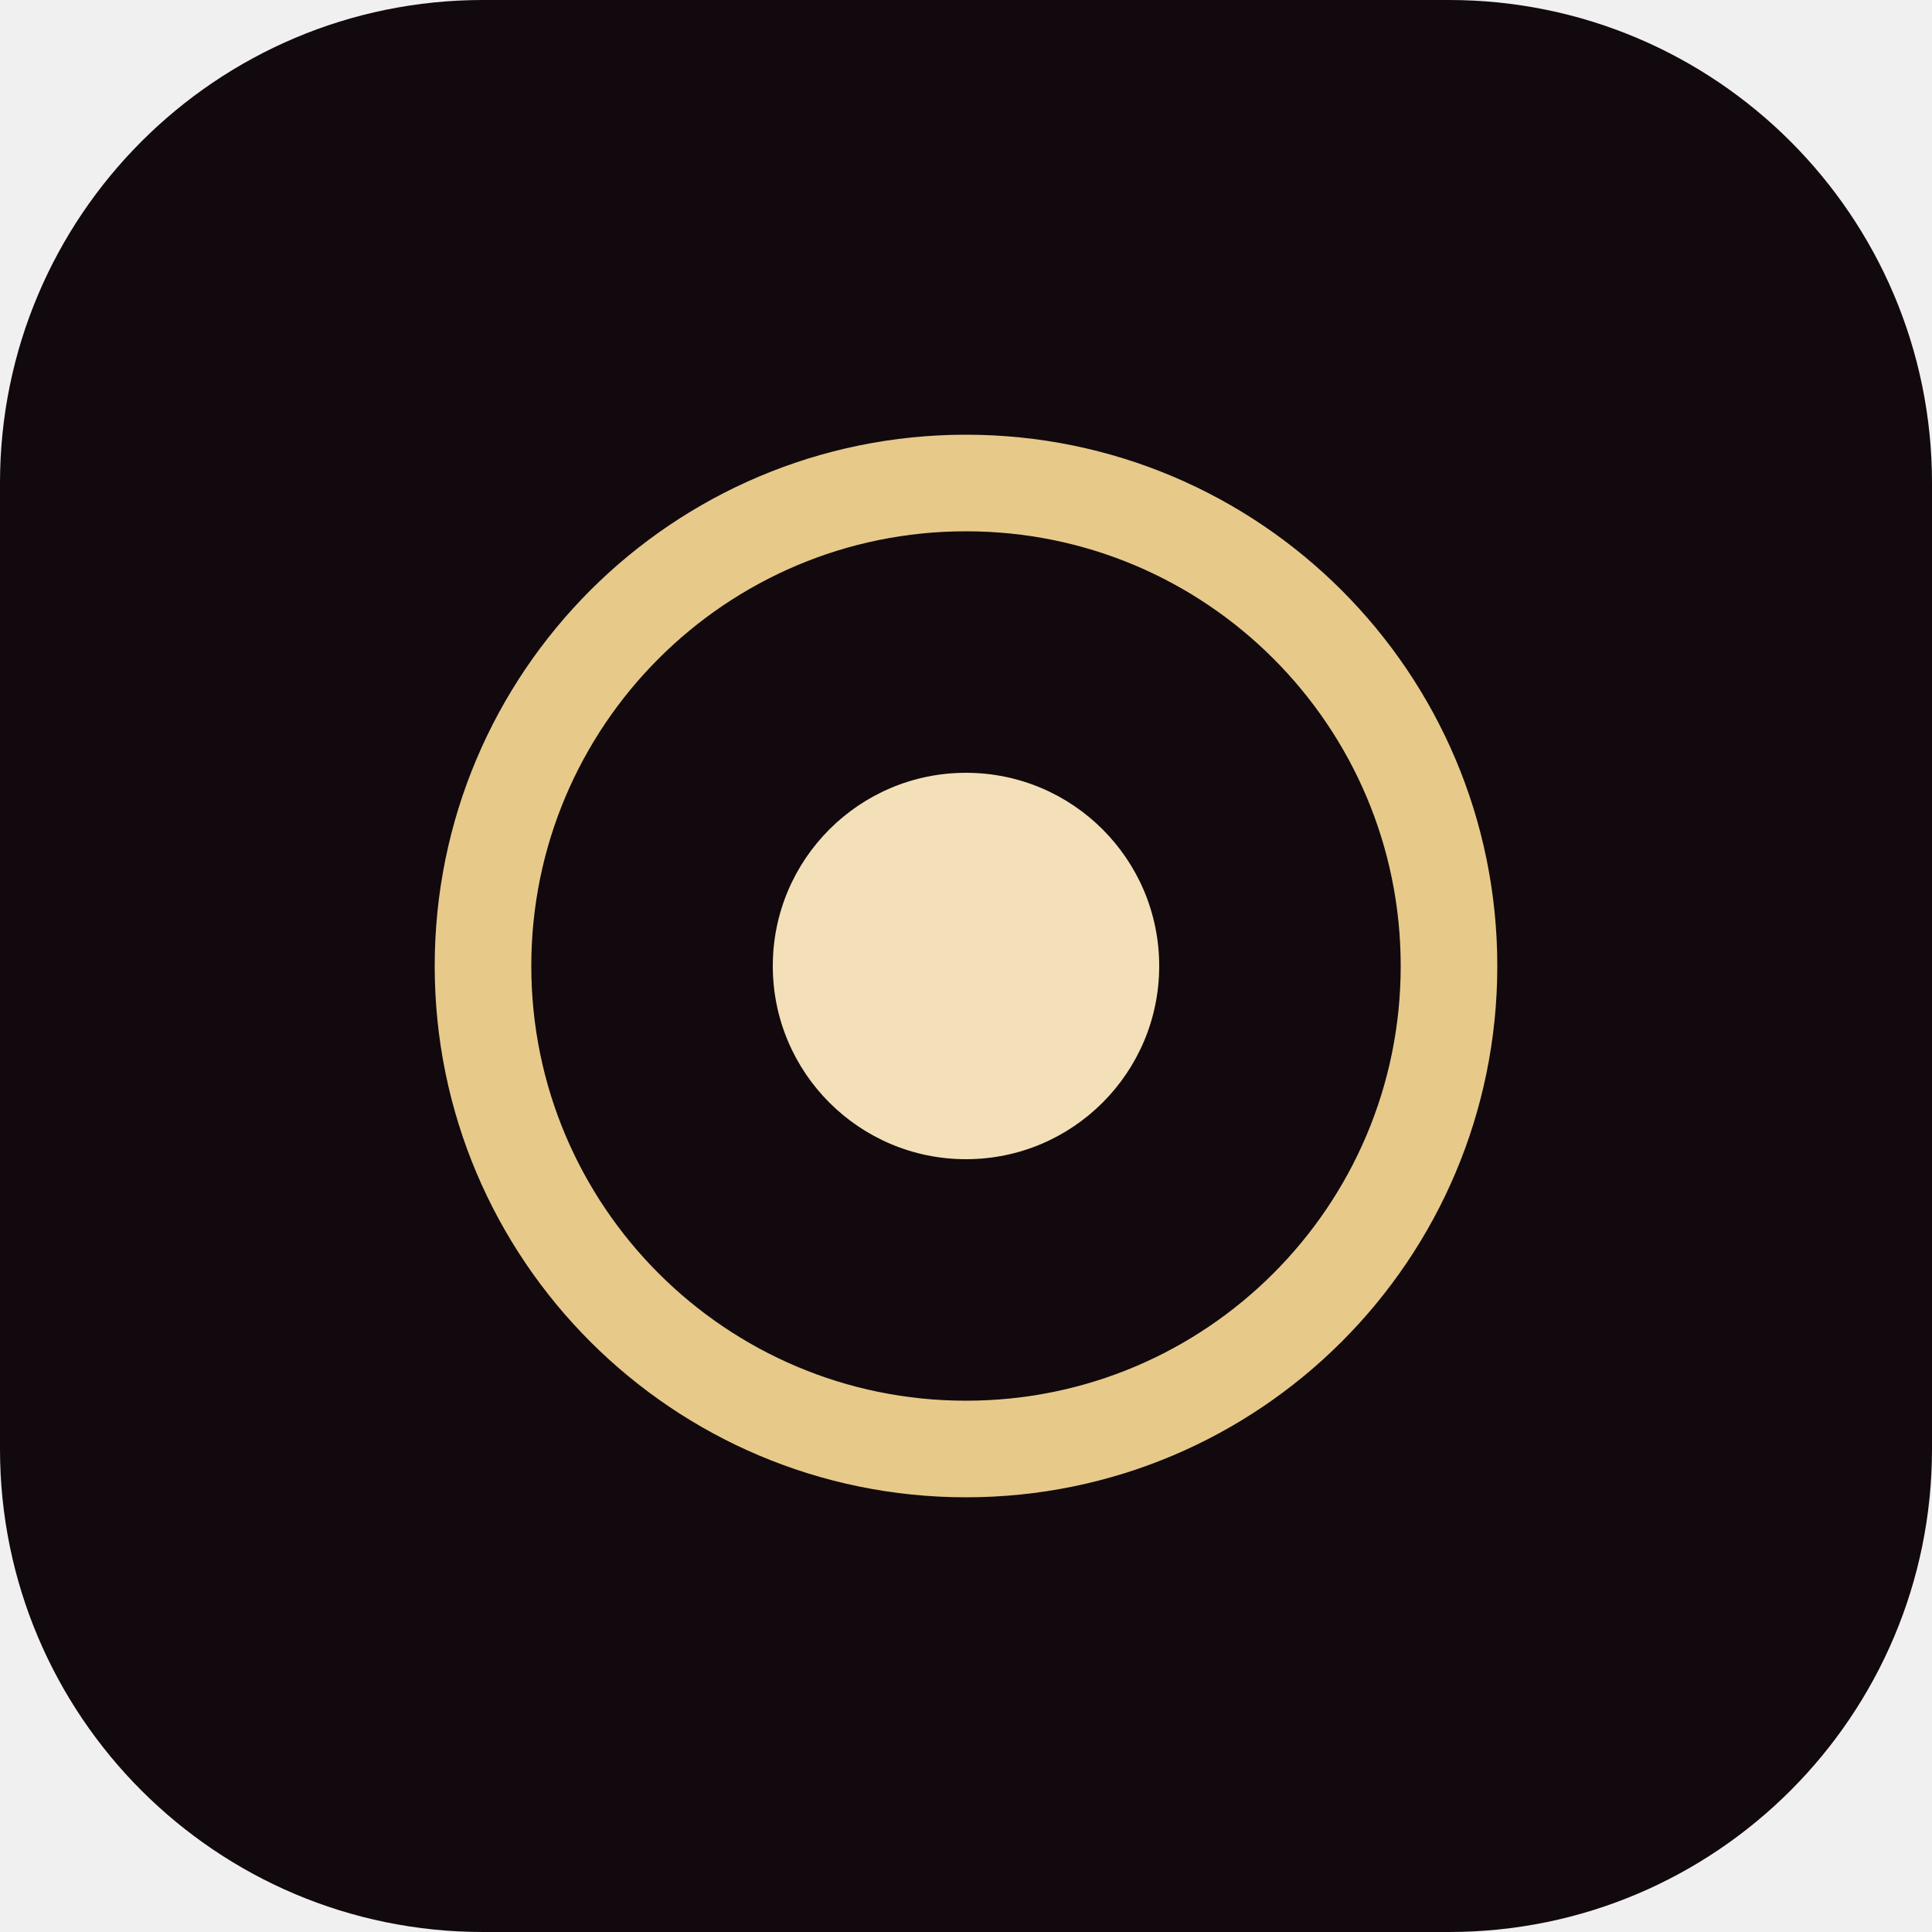
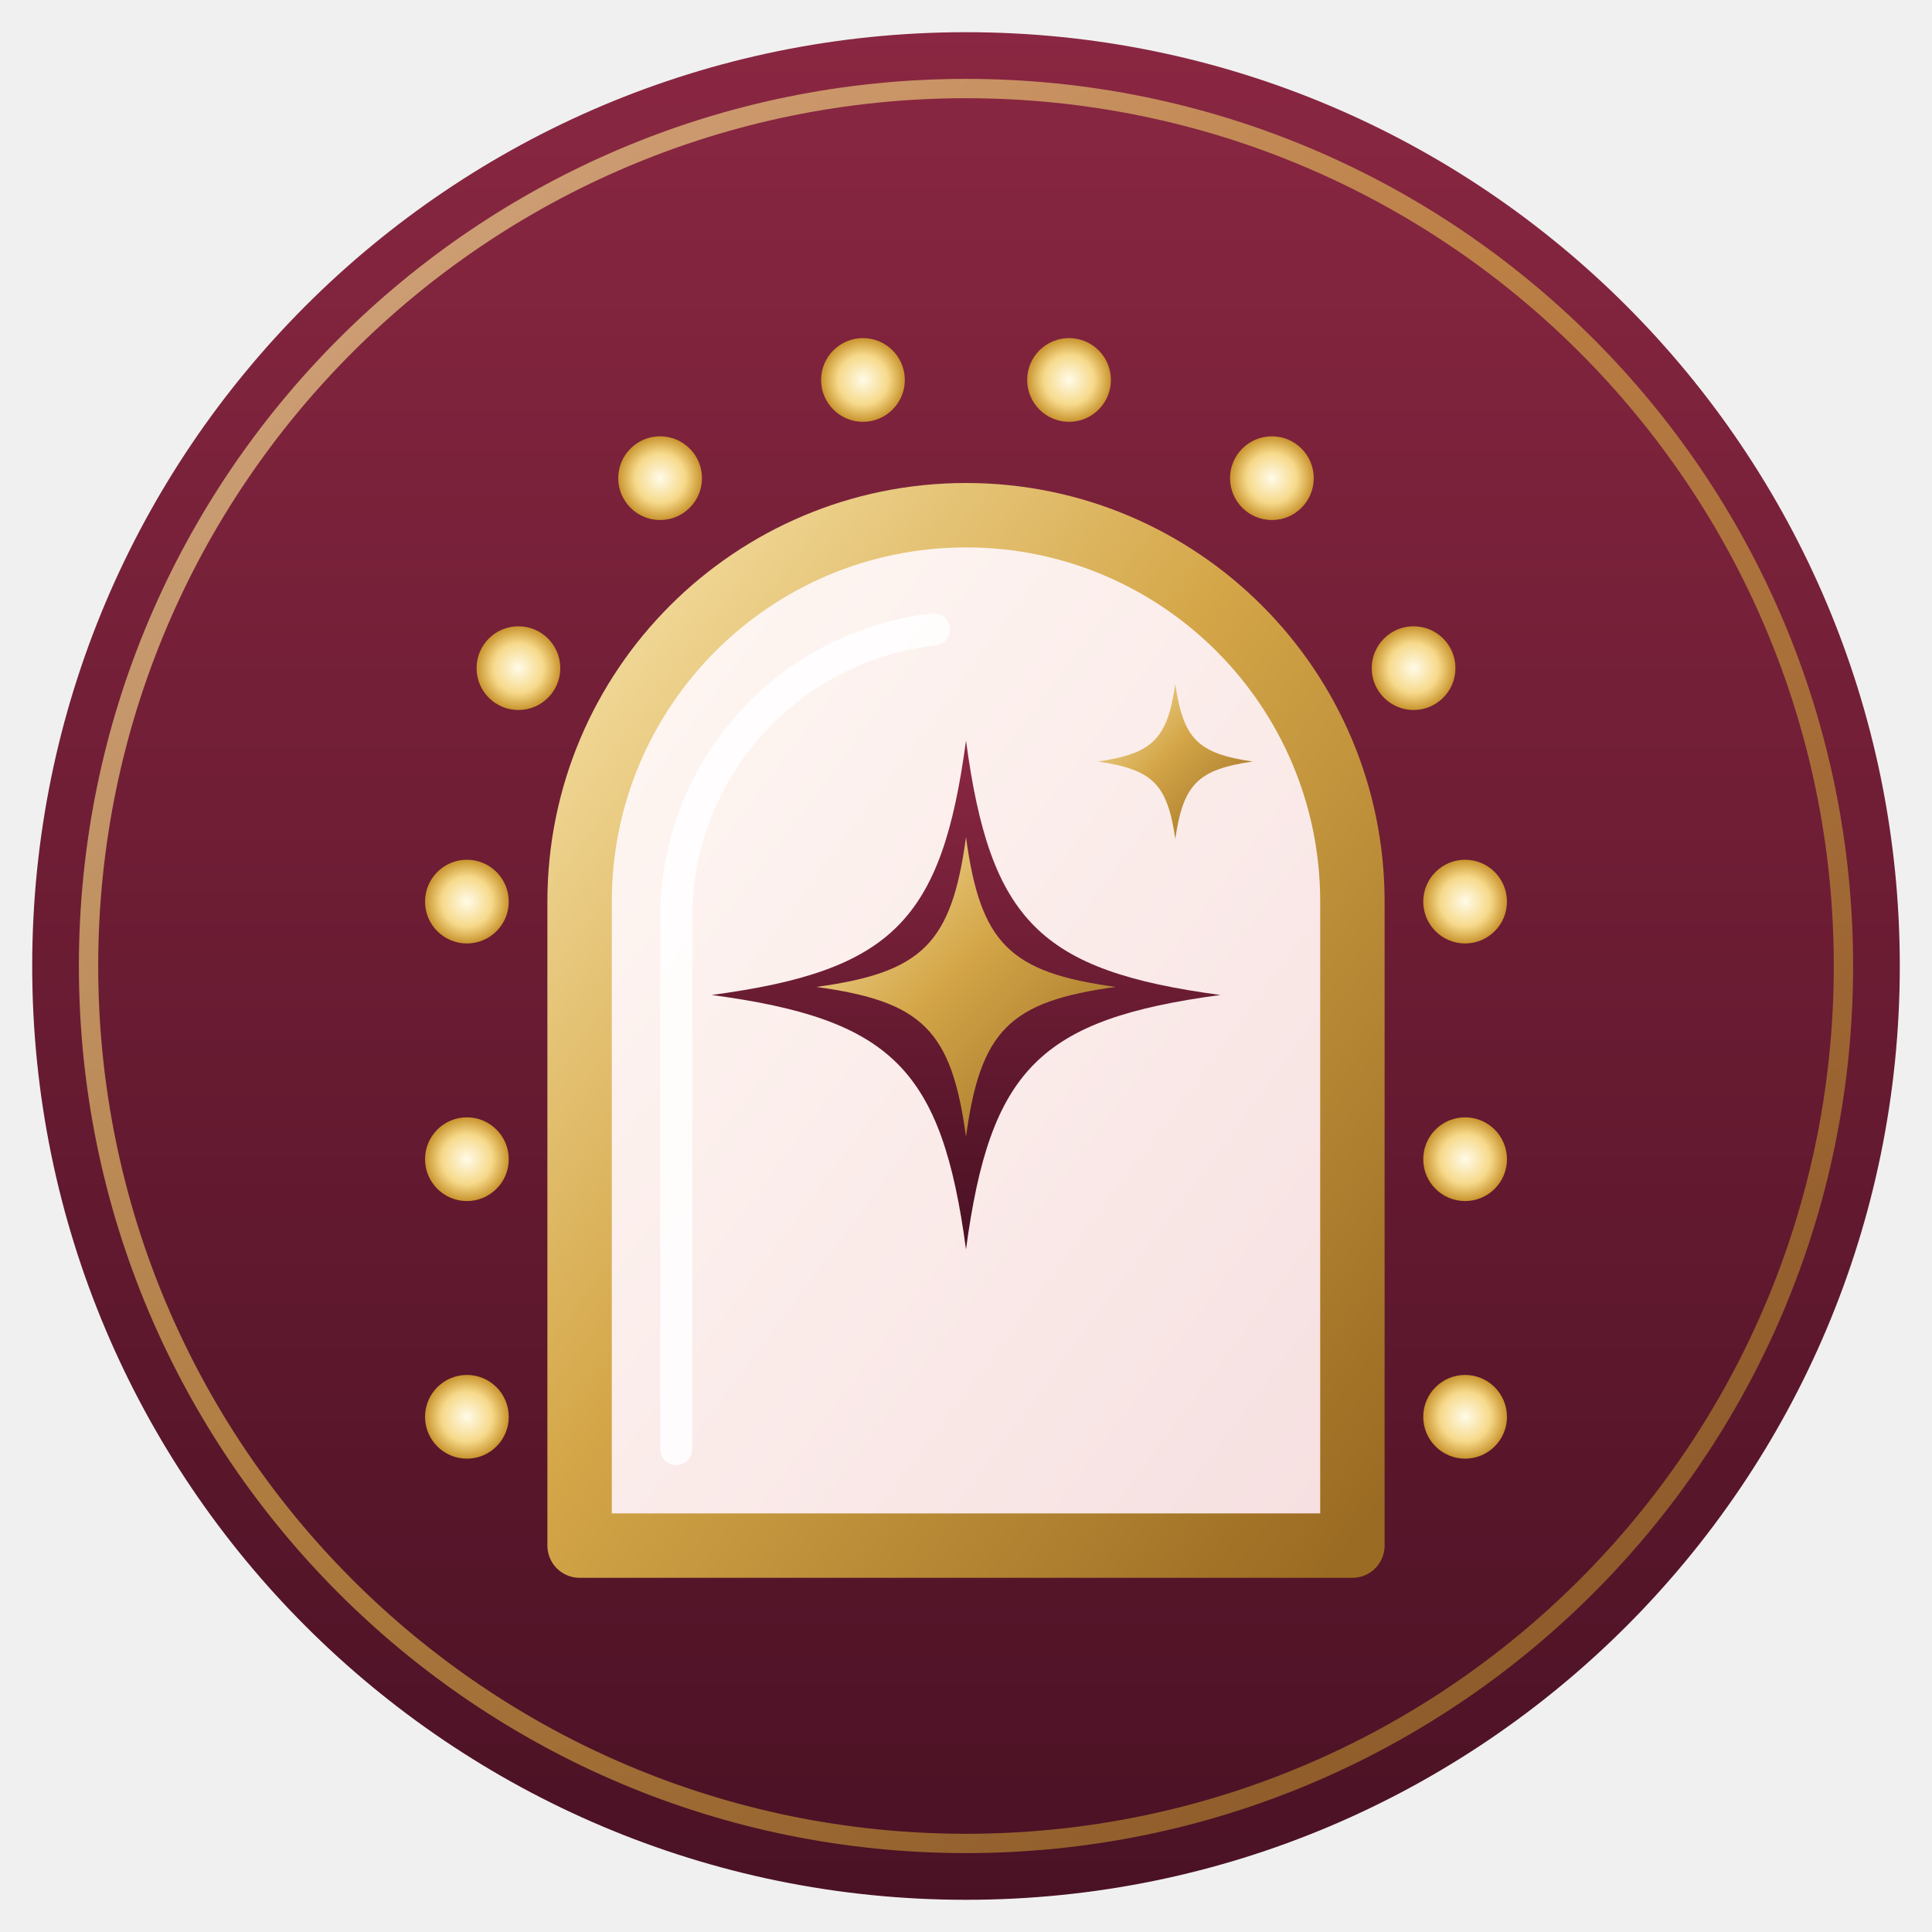
- <svg xmlns="http://www.w3.org/2000/svg" viewBox="0 0 32 32">
-   <rect width="32" height="32" rx="8" fill="#11090d" />
-   <circle cx="16" cy="16" r="8" fill="none" stroke="#e7c98a" stroke-width="1.6" />
-   <circle cx="16" cy="16" r="3.2" fill="#f3e0b8" />
+ <svg xmlns="http://www.w3.org/2000/svg" viewBox="0 0 120 120" role="img" aria-label="Sparkle Makeover">
+   <defs>
+     <linearGradient id="g" x1="0" y1="0" x2="1" y2="1">
+       <stop offset="0" stop-color="#f7e3a8" />
+       <stop offset="0.45" stop-color="#d4a648" />
+       <stop offset="1" stop-color="#9a6b22" />
+     </linearGradient>
+     <linearGradient id="w" x1="0" y1="0" x2="0" y2="1">
+       <stop offset="0" stop-color="#8a2742" />
+       <stop offset="1" stop-color="#4a1124" />
+     </linearGradient>
+     <linearGradient id="glass" x1="0" y1="0" x2="1" y2="1">
+       <stop offset="0" stop-color="#fff9f4" />
+       <stop offset="1" stop-color="#f6dfe0" />
+     </linearGradient>
+     <radialGradient id="bulb" cx="0.5" cy="0.5" r="0.5">
+       <stop offset="0" stop-color="#fffbe8" />
+       <stop offset="0.6" stop-color="#f6d98a" />
+       <stop offset="1" stop-color="#c9952f" />
+     </radialGradient>
+   </defs>
+   <circle cx="60" cy="60" r="58" fill="url(#w)" />
+   <circle cx="60" cy="60" r="54.5" fill="none" stroke="url(#g)" stroke-width="1.2" opacity="0.7" />
+   <path d="M36 96V56a24 24 0 0 1 48 0v40z" fill="url(#glass)" stroke="url(#g)" stroke-width="4" stroke-linejoin="round" />
+   <path d="M42 90V57a18 18 0 0 1 16-17.9" fill="none" stroke="#ffffff" stroke-width="2" stroke-linecap="round" opacity="0.85" />
+   <g fill="url(#bulb)">
+     <circle cx="29" cy="56" r="2.6" />
+     <circle cx="32.2" cy="41.5" r="2.6" />
+     <circle cx="41" cy="29.7" r="2.6" />
+     <circle cx="53.6" cy="23.6" r="2.6" />
+     <circle cx="66.4" cy="23.6" r="2.6" />
+     <circle cx="79" cy="29.7" r="2.6" />
+     <circle cx="87.8" cy="41.5" r="2.6" />
+     <circle cx="91" cy="56" r="2.6" />
+     <circle cx="29" cy="72" r="2.6" />
+     <circle cx="91" cy="72" r="2.6" />
+     <circle cx="29" cy="88" r="2.6" />
+     <circle cx="91" cy="88" r="2.6" />
+   </g>
+   <path d="M60 46c1.5 11.2 4.6 14.3 15.8 15.8C64.6 63.3 61.5 66.4 60 77.6 58.5 66.4 55.4 63.3 44.2 61.8 55.4 60.3 58.5 57.2 60 46z" fill="url(#w)" />
+   <path d="M60 52c.9 6.6 2.7 8.4 9.3 9.3-6.6.9-8.4 2.7-9.3 9.3-.9-6.6-2.7-8.4-9.3-9.3 6.6-.9 8.4-2.7 9.3-9.3z" fill="url(#g)" />
+   <path d="M73 42.5c.5 3.4 1.4 4.3 4.8 4.8-3.4.5-4.3 1.4-4.8 4.8-.5-3.4-1.4-4.3-4.8-4.8 3.4-.5 4.3-1.4 4.8-4.8z" fill="url(#g)" />
+   <path d="M30 98h60" stroke="url(#g)" stroke-width="4" stroke-linecap="round" />
</svg>
